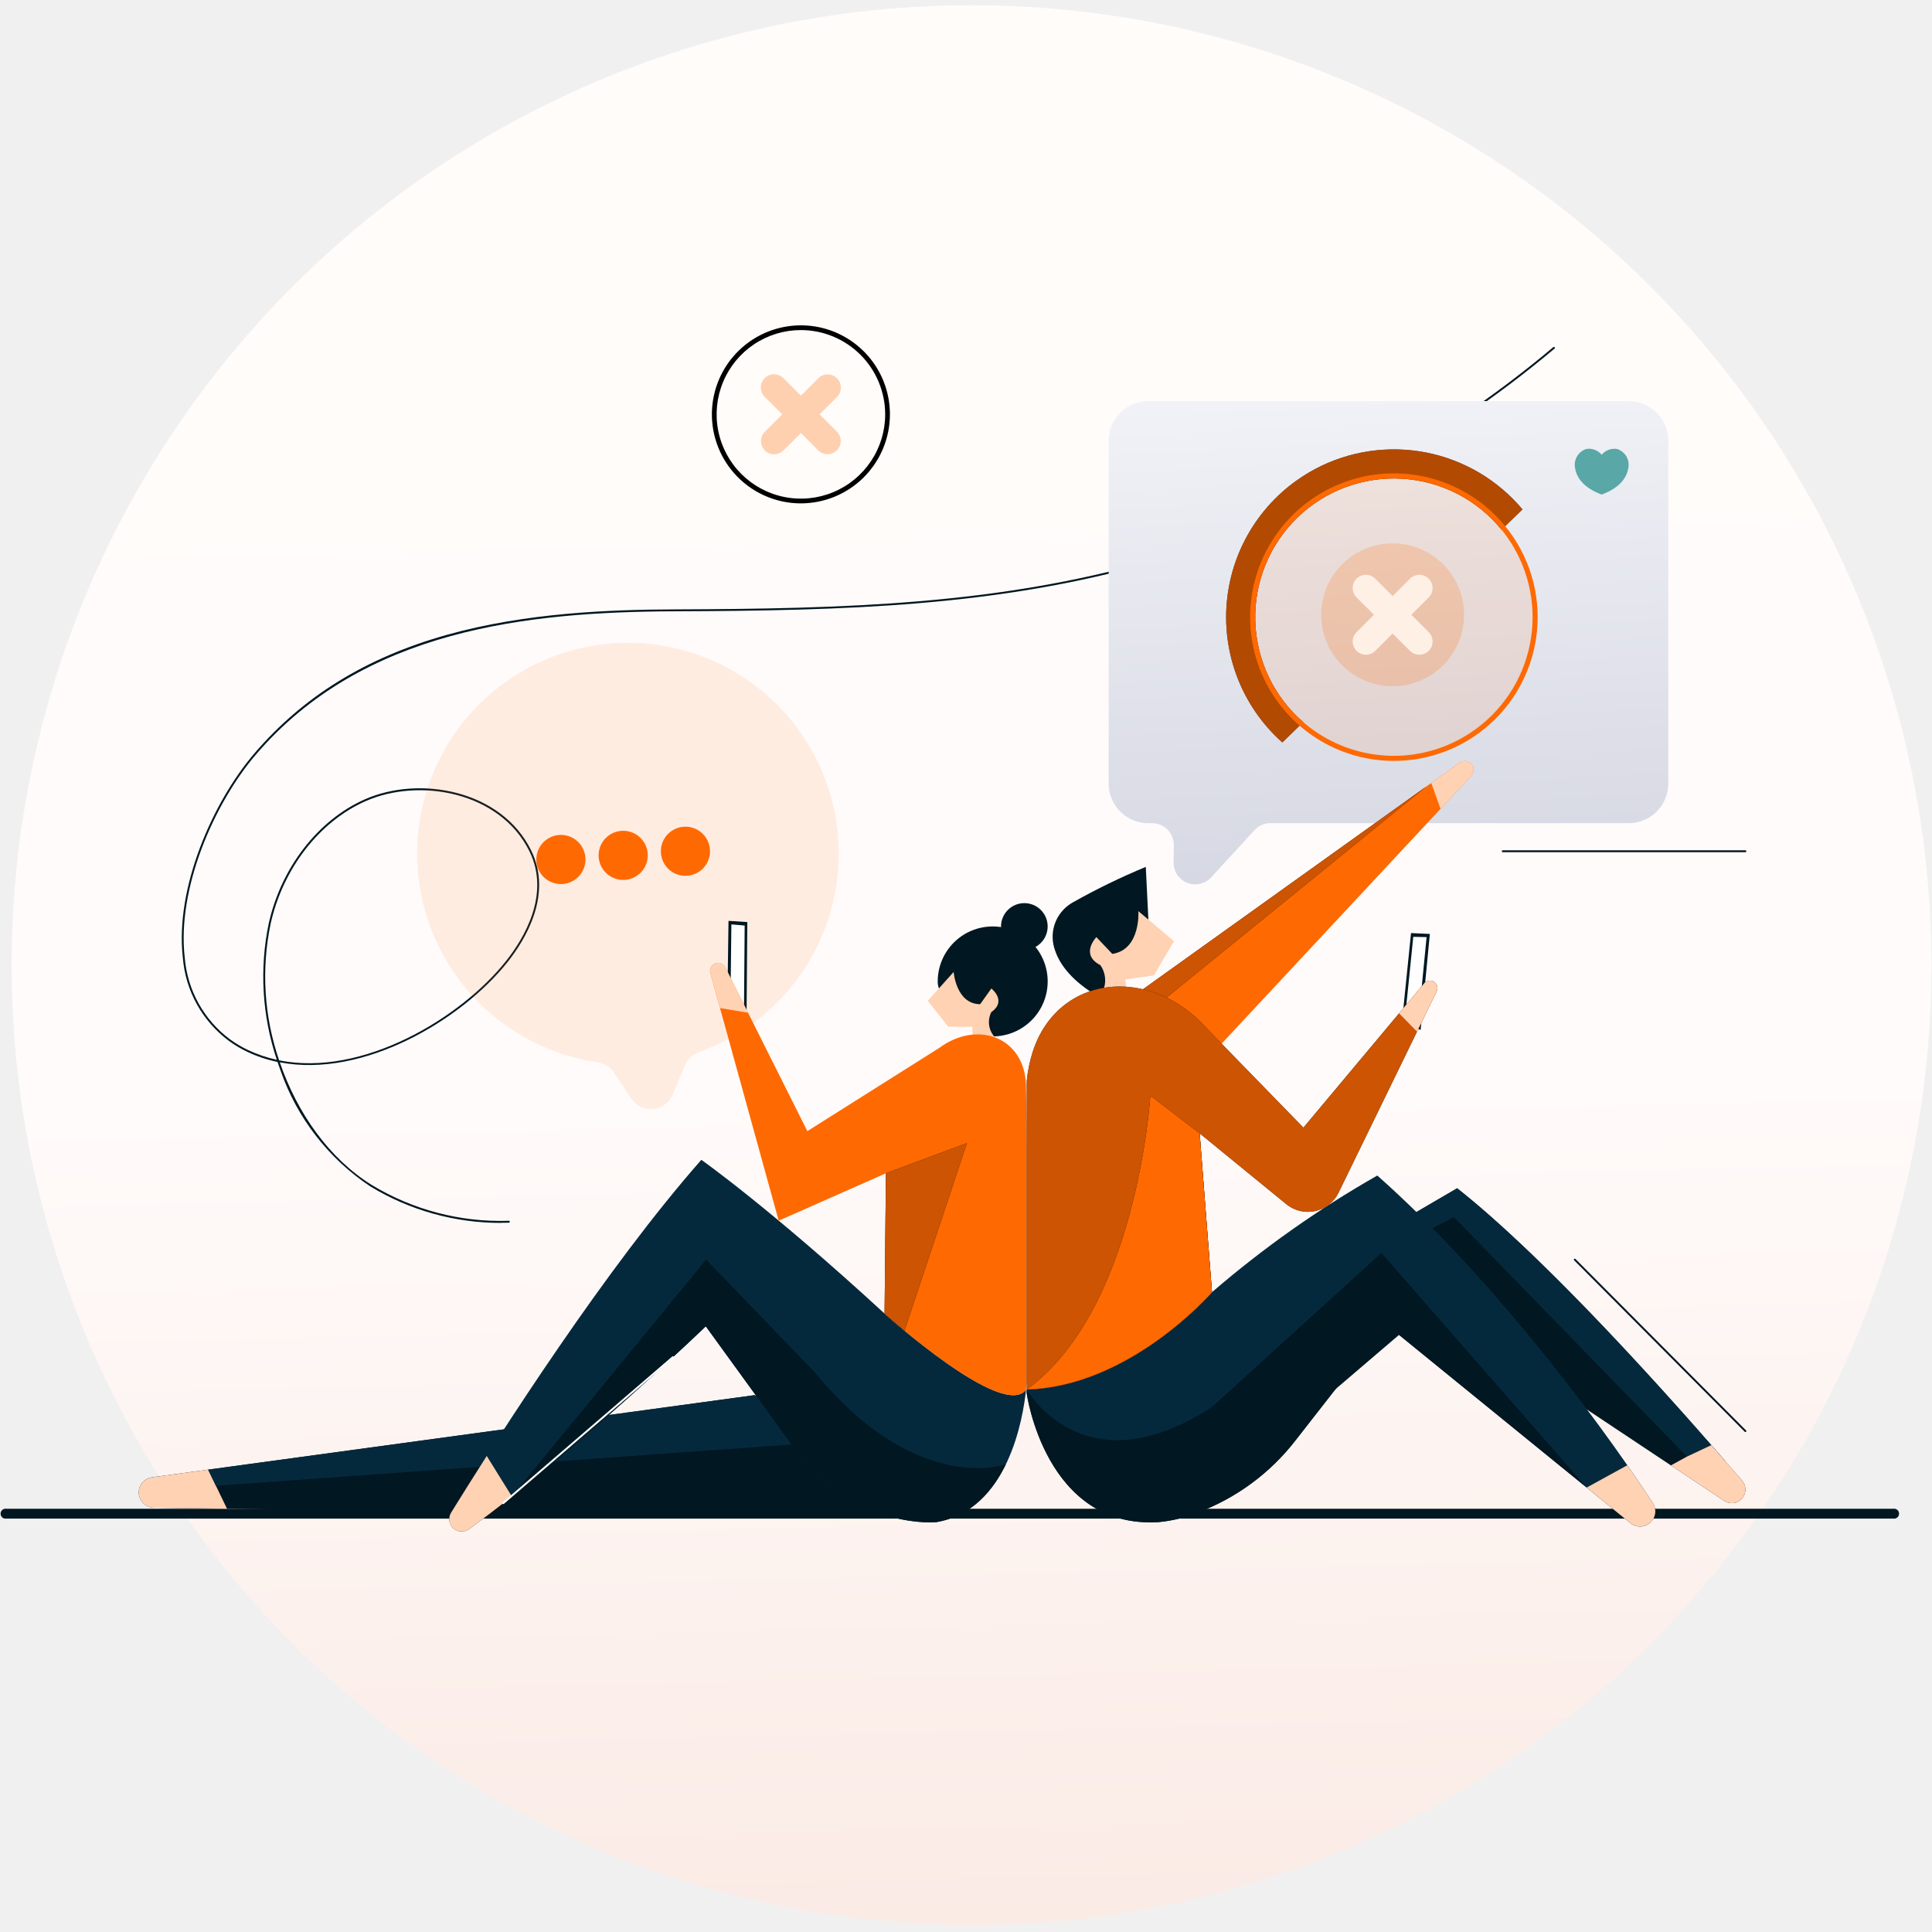
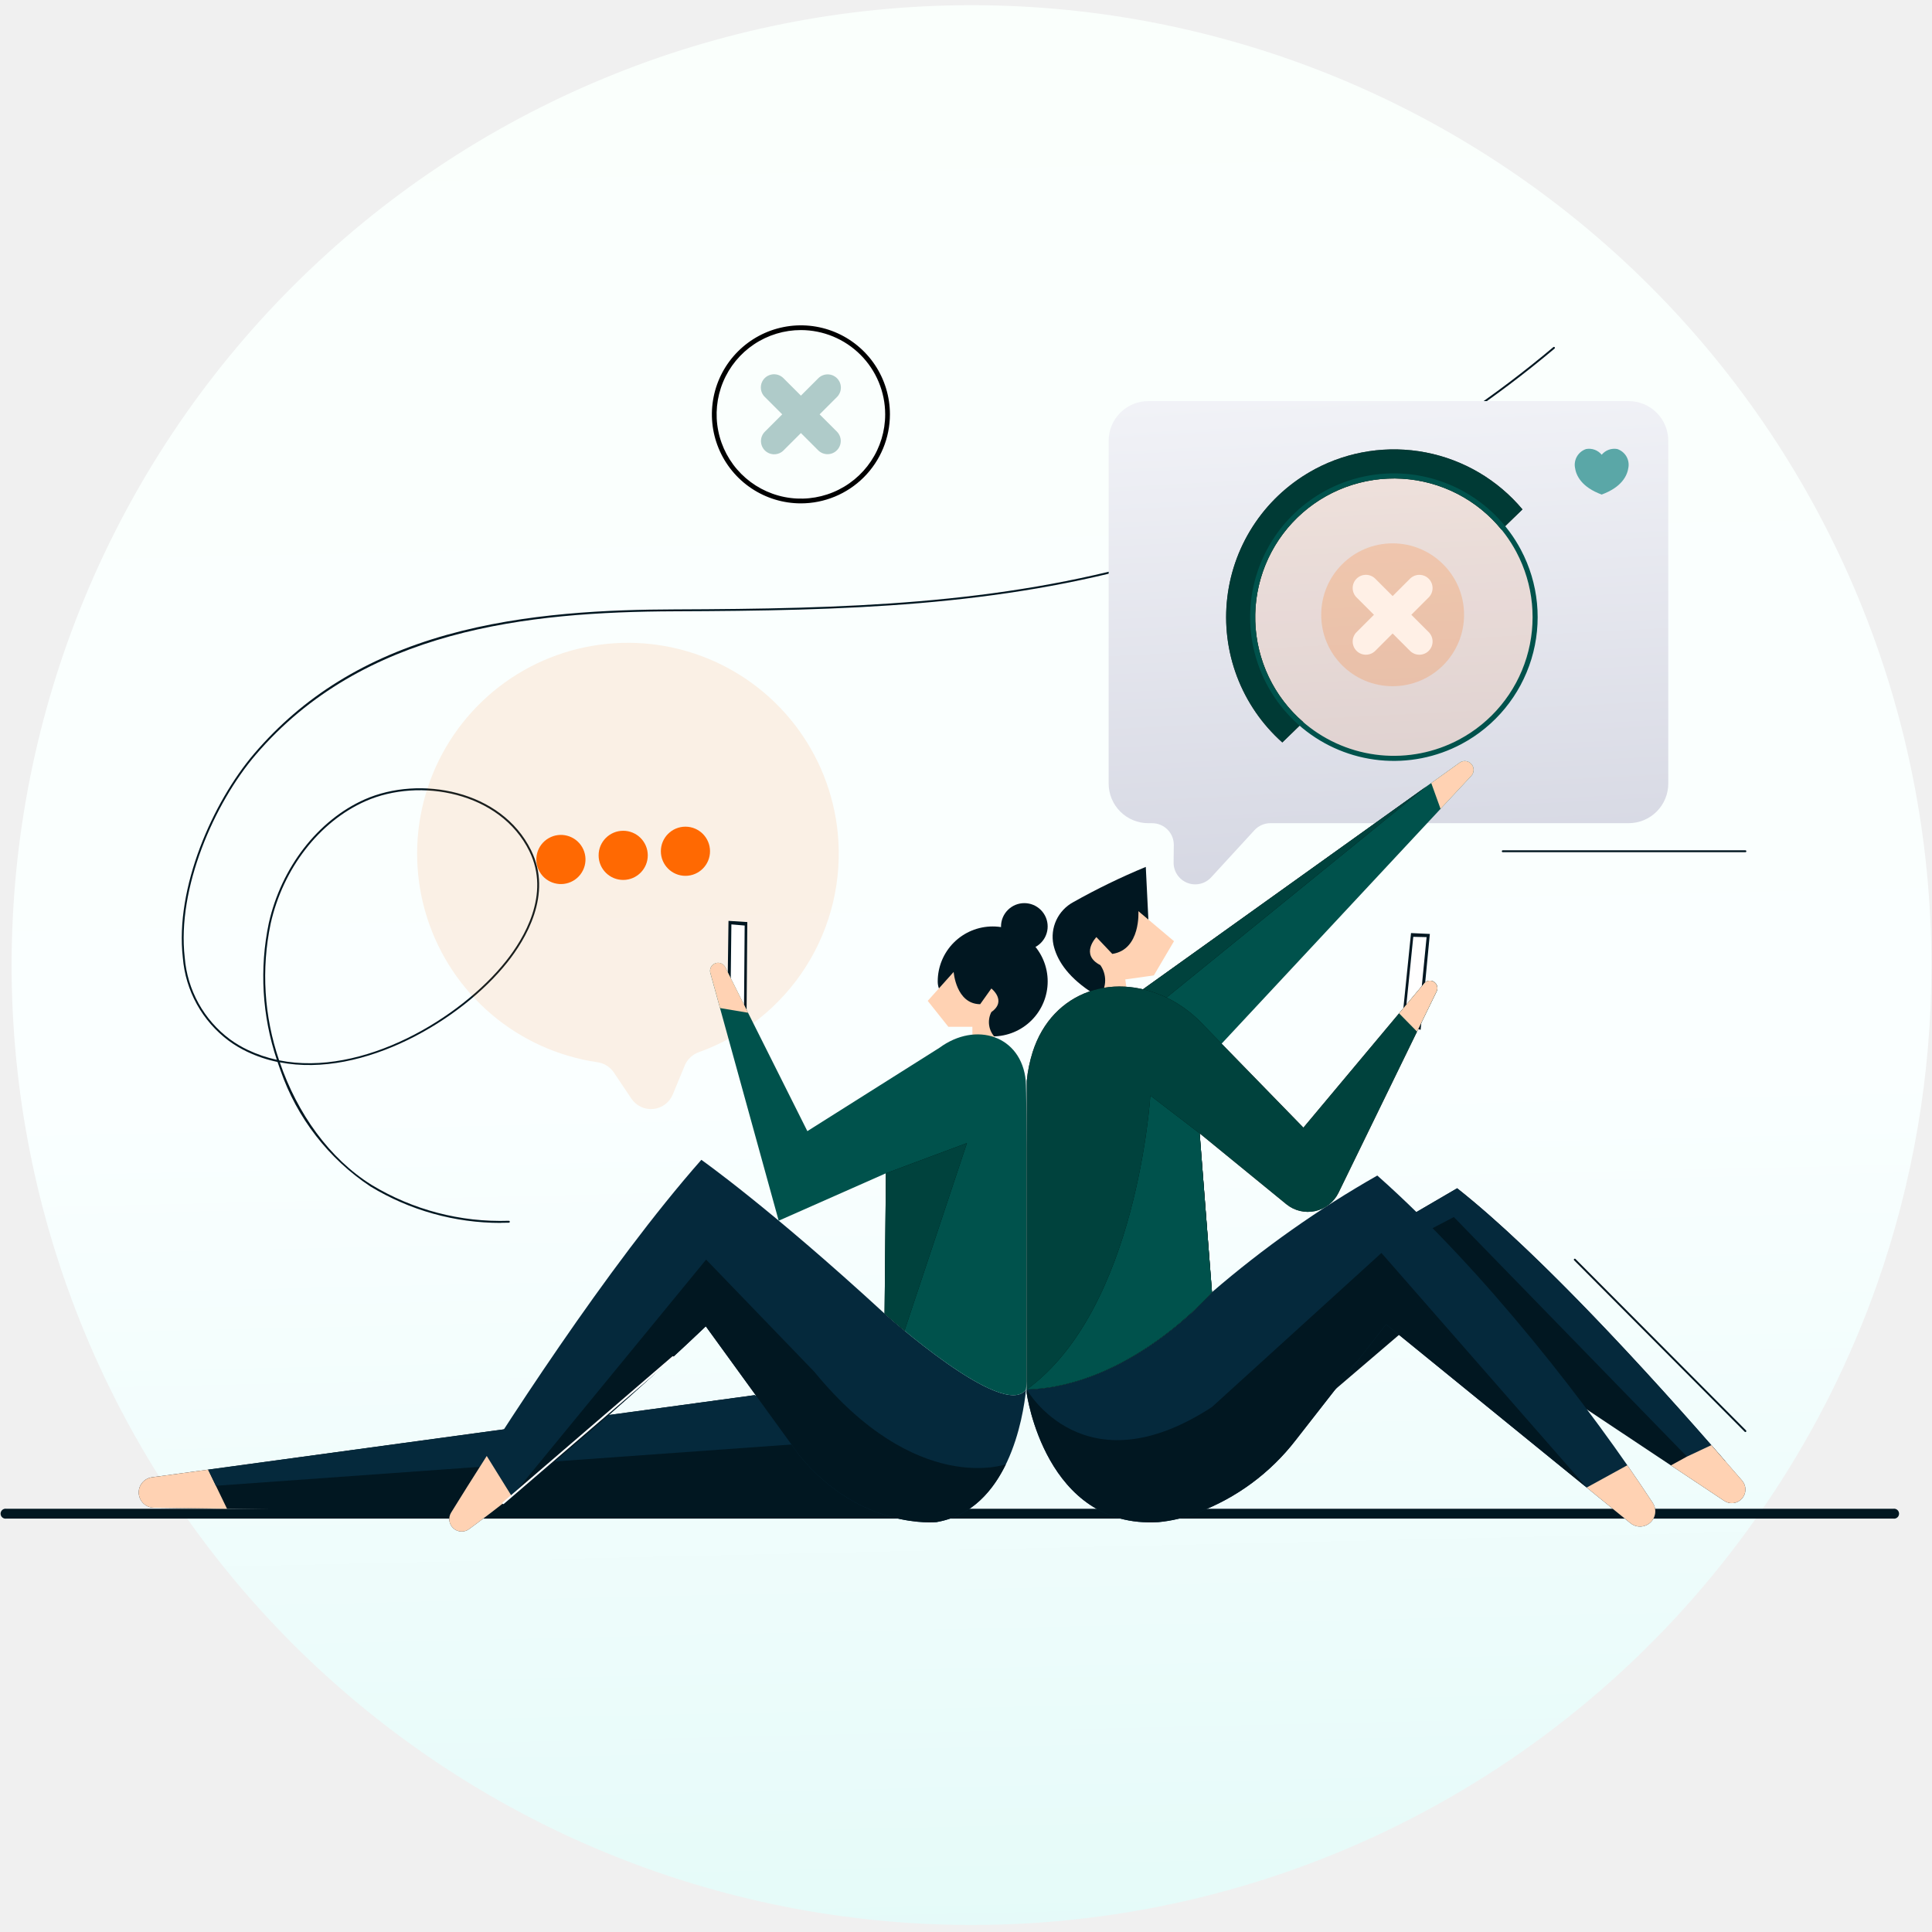
<svg xmlns="http://www.w3.org/2000/svg" width="255" height="255" viewBox="0 0 255 255" fill="none">
  <g clip-path="url(#clip0_246_926)">
    <mask id="mask0_246_926" style="mask-type:luminance" maskUnits="userSpaceOnUse" x="0" y="0" width="255" height="255">
      <path d="M255 0H0V255H255V0Z" fill="white" />
    </mask>
    <g mask="url(#mask0_246_926)">
      <path d="M254.92 127.378C254.936 141.743 252.504 156.006 247.73 169.555C247.33 170.688 246.916 171.812 246.487 172.925C242.745 182.631 237.818 191.837 231.819 200.335L231.713 200.485L231.569 200.685L231.562 200.695C219.861 217.207 204.371 230.671 186.39 239.958C168.41 249.246 148.464 254.085 128.227 254.07C111.589 254.073 95.113 250.798 79.74 244.433C64.368 238.067 50.4 228.735 38.635 216.97C26.869 205.205 17.537 191.237 11.171 175.865C4.805 160.492 1.53 144.016 1.533 127.378C1.533 93.777 14.881 61.552 38.641 37.792C62.4 14.033 94.625 0.684 128.226 0.684C144.864 0.684 161.339 3.961 176.71 10.328C192.081 16.695 206.048 26.027 217.812 37.792C229.577 49.556 238.909 63.523 245.276 78.894C251.643 94.266 254.92 110.74 254.92 127.378Z" fill="url(#paint0_linear_246_926)" />
      <path d="M66.104 161.409C60.032 161.414 54.076 159.749 48.887 156.597C43.361 152.927 39.192 147.545 37.021 141.276C36.884 140.907 36.754 140.536 36.629 140.163C35.241 139.875 33.893 139.421 32.613 138.813C31.77 138.414 30.966 137.935 30.213 137.384C28.476 136.093 27.034 134.446 25.986 132.553C24.937 130.66 24.305 128.564 24.133 126.407C23.075 117.2 28.068 105.888 33.547 99.473C40.005 91.912 48.323 86.783 58.978 83.792C69.378 80.872 80.519 80.462 89.058 80.432C111.476 80.351 131.698 79.807 152.158 73.932C171.563 68.389 189.577 58.807 205.021 45.816C205.033 45.805 205.048 45.797 205.064 45.792C205.079 45.787 205.096 45.785 205.112 45.787C205.129 45.788 205.145 45.793 205.159 45.8C205.174 45.808 205.187 45.818 205.197 45.831C205.208 45.843 205.216 45.858 205.221 45.873C205.226 45.889 205.228 45.905 205.227 45.922C205.225 45.938 205.221 45.954 205.213 45.969C205.206 45.983 205.195 45.996 205.183 46.007C189.714 59.021 171.669 68.62 152.232 74.174C131.737 80.057 111.496 80.603 89.06 80.684C69.649 80.754 47.897 83.06 33.739 99.637C28.294 106.011 23.332 117.243 24.382 126.382C24.552 128.504 25.173 130.566 26.204 132.429C27.236 134.291 28.653 135.912 30.362 137.182C31.102 137.722 31.891 138.191 32.719 138.582C33.937 139.161 35.219 139.597 36.537 139.882C34.59 134.069 34.224 127.842 35.479 121.841C37.127 114.495 41.979 108.241 48.134 105.511C55.386 102.3 66.192 104.277 70.105 112.244C72.966 118.067 69.367 123.997 66.968 127.013C60.959 134.565 48.01 142.351 36.931 140.213C39.239 146.965 43.485 152.913 49.018 156.374C54.476 159.69 60.782 161.342 67.165 161.13C67.198 161.13 67.23 161.143 67.253 161.167C67.277 161.19 67.29 161.222 67.29 161.255C67.29 161.288 67.277 161.32 67.253 161.343C67.23 161.367 67.198 161.38 67.165 161.38C66.808 161.391 66.451 161.397 66.094 161.398L66.104 161.409ZM36.84 139.951C47.848 142.168 60.78 134.395 66.772 126.864C69.135 123.894 72.68 118.064 69.881 112.364C66.03 104.523 55.381 102.585 48.236 105.749C42.152 108.441 37.352 114.632 35.724 121.902C34.467 127.909 34.852 134.144 36.84 139.951Z" fill="#011721" />
      <path d="M214.956 108.65H167.673C167.278 108.65 166.888 108.732 166.526 108.892C166.165 109.051 165.84 109.283 165.573 109.574L159.856 115.8C159.466 116.226 158.955 116.523 158.392 116.652C157.829 116.781 157.241 116.736 156.704 116.524C156.167 116.311 155.707 115.941 155.385 115.461C155.063 114.981 154.894 114.416 154.901 113.838L154.927 111.538C154.931 111.161 154.861 110.786 154.719 110.436C154.578 110.086 154.368 109.768 154.103 109.5C153.838 109.231 153.522 109.018 153.173 108.873C152.825 108.727 152.452 108.652 152.074 108.652H151.564C150.175 108.652 148.844 108.1 147.862 107.118C146.88 106.136 146.328 104.805 146.328 103.416V58.176C146.328 56.787 146.88 55.456 147.862 54.474C148.844 53.492 150.175 52.94 151.564 52.94H214.956C216.345 52.94 217.677 53.492 218.659 54.474C219.64 55.456 220.192 56.787 220.192 58.176V103.415C220.192 104.804 219.64 106.135 218.659 107.117C217.677 108.099 216.345 108.65 214.956 108.65Z" fill="url(#paint1_linear_246_926)" />
      <path d="M213.453 59.265C213.075 59.198 212.686 59.232 212.326 59.365C211.965 59.497 211.647 59.724 211.403 60.02C211.159 59.724 210.841 59.497 210.48 59.364C210.12 59.232 209.731 59.197 209.353 59.265C208.86 59.426 208.441 59.757 208.17 60.198C207.898 60.639 207.792 61.163 207.871 61.675C208.018 62.789 208.756 64.299 211.403 65.275C214.05 64.297 214.788 62.787 214.935 61.675C215.014 61.163 214.908 60.639 214.637 60.198C214.365 59.757 213.946 59.426 213.453 59.265Z" fill="#5AA7A7" />
      <path opacity="0.2" d="M183.811 90.571C189.018 90.571 193.239 86.35 193.239 81.143C193.239 75.936 189.018 71.715 183.811 71.715C178.604 71.715 174.383 75.936 174.383 81.143C174.383 86.35 178.604 90.571 183.811 90.571Z" fill="#FF6902" />
      <path d="M186.103 85.905L179.047 78.849C178.72 78.521 178.537 78.077 178.537 77.614C178.537 77.151 178.72 76.707 179.047 76.379C179.375 76.053 179.819 75.869 180.282 75.869C180.745 75.869 181.189 76.053 181.517 76.379L188.573 83.435C188.899 83.763 189.083 84.207 189.083 84.67C189.083 85.133 188.899 85.577 188.573 85.905C188.245 86.231 187.801 86.415 187.338 86.415C186.875 86.415 186.431 86.231 186.103 85.905Z" fill="white" />
      <path d="M188.573 78.849L181.517 85.905C181.189 86.231 180.745 86.415 180.282 86.415C179.819 86.415 179.375 86.231 179.047 85.905C178.72 85.577 178.537 85.133 178.537 84.67C178.537 84.207 178.72 83.763 179.047 83.435L186.103 76.383C186.431 76.057 186.875 75.873 187.338 75.873C187.801 75.873 188.245 76.057 188.573 76.383C188.898 76.711 189.081 77.154 189.081 77.616C189.081 78.078 188.898 78.521 188.573 78.849Z" fill="white" />
      <path d="M173.569 61.914C170.419 63.591 167.721 66.005 165.705 68.95C163.689 71.895 162.415 75.283 161.991 78.827C161.567 82.37 162.005 85.963 163.269 89.301C164.533 92.638 166.585 95.621 169.25 97.994L172.012 95.314C170.09 93.654 168.534 91.612 167.444 89.318C166.354 87.024 165.753 84.529 165.68 81.99C165.606 79.452 166.061 76.925 167.017 74.572C167.972 72.219 169.407 70.091 171.23 68.322C173.052 66.553 175.223 65.183 177.603 64.299C179.984 63.414 182.523 63.035 185.058 63.185C187.593 63.334 190.07 64.01 192.33 65.168C194.59 66.327 196.584 67.943 198.186 69.914L200.949 67.233C197.687 63.341 193.186 60.688 188.201 59.719C183.216 58.75 178.05 59.524 173.567 61.91L173.569 61.914Z" fill="black" />
-       <path opacity="0.7" d="M173.569 61.914C170.419 63.591 167.721 66.005 165.705 68.95C163.689 71.895 162.415 75.283 161.991 78.827C161.567 82.37 162.005 85.963 163.269 89.301C164.533 92.638 166.585 95.621 169.25 97.994L172.012 95.314C170.09 93.654 168.534 91.612 167.444 89.318C166.354 87.024 165.753 84.529 165.68 81.99C165.606 79.452 166.061 76.925 167.017 74.572C167.972 72.219 169.407 70.091 171.23 68.322C173.052 66.553 175.223 65.183 177.603 64.299C179.984 63.414 182.523 63.035 185.058 63.185C187.593 63.334 190.07 64.01 192.33 65.168C194.59 66.327 196.584 67.943 198.186 69.914L200.949 67.233C197.687 63.341 193.186 60.688 188.201 59.719C183.216 58.75 178.05 59.524 173.567 61.91L173.569 61.914Z" fill="#FF6902" />
-       <path d="M200.725 72.536C198.961 69.223 196.255 66.508 192.947 64.734C189.64 62.959 185.881 62.205 182.146 62.567C178.41 62.929 174.866 64.391 171.961 66.767C169.056 69.144 166.921 72.328 165.826 75.918C164.731 79.508 164.725 83.342 165.809 86.935C166.892 90.528 169.018 93.719 171.915 96.105C174.813 98.49 178.352 99.963 182.087 100.337C185.821 100.71 189.583 99.968 192.895 98.204C197.337 95.838 200.658 91.805 202.126 86.992C203.595 82.178 203.091 76.978 200.725 72.536ZM192.58 97.611C189.385 99.313 185.756 100.029 182.153 99.668C178.55 99.308 175.135 97.887 172.34 95.586C169.544 93.284 167.494 90.206 166.449 86.739C165.403 83.273 165.409 79.574 166.465 76.111C167.522 72.647 169.581 69.575 172.384 67.283C175.186 64.99 178.606 63.58 182.21 63.231C185.814 62.882 189.44 63.609 192.631 65.321C195.821 67.032 198.433 69.652 200.134 72.848C202.416 77.133 202.902 82.15 201.486 86.794C200.069 91.438 196.866 95.329 192.58 97.611Z" fill="#FF6902" />
+       <path opacity="0.7" d="M173.569 61.914C170.419 63.591 167.721 66.005 165.705 68.95C163.689 71.895 162.415 75.283 161.991 78.827C161.567 82.37 162.005 85.963 163.269 89.301C164.533 92.638 166.585 95.621 169.25 97.994L172.012 95.314C170.09 93.654 168.534 91.612 167.444 89.318C166.354 87.024 165.753 84.529 165.68 81.99C165.606 79.452 166.061 76.925 167.017 74.572C167.972 72.219 169.407 70.091 171.23 68.322C173.052 66.553 175.223 65.183 177.603 64.299C179.984 63.414 182.523 63.035 185.058 63.185C187.593 63.334 190.07 64.01 192.33 65.168C194.59 66.327 196.584 67.943 198.186 69.914L200.949 67.233C197.687 63.341 193.186 60.688 188.201 59.719C183.216 58.75 178.05 59.524 173.567 61.91L173.569 61.914Z" fill="#00524C" />
+       <path d="M200.725 72.536C198.961 69.223 196.255 66.508 192.947 64.734C189.64 62.959 185.881 62.205 182.146 62.567C178.41 62.929 174.866 64.391 171.961 66.767C169.056 69.144 166.921 72.328 165.826 75.918C164.731 79.508 164.725 83.342 165.809 86.935C166.892 90.528 169.018 93.719 171.915 96.105C174.813 98.49 178.352 99.963 182.087 100.337C185.821 100.71 189.583 99.968 192.895 98.204C197.337 95.838 200.658 91.805 202.126 86.992C203.595 82.178 203.091 76.978 200.725 72.536ZM192.58 97.611C189.385 99.313 185.756 100.029 182.153 99.668C178.55 99.308 175.135 97.887 172.34 95.586C169.544 93.284 167.494 90.206 166.449 86.739C165.403 83.273 165.409 79.574 166.465 76.111C167.522 72.647 169.581 69.575 172.384 67.283C175.186 64.99 178.606 63.58 182.21 63.231C185.814 62.882 189.44 63.609 192.631 65.321C195.821 67.032 198.433 69.652 200.134 72.848C202.416 77.133 202.902 82.15 201.486 86.794C200.069 91.438 196.866 95.329 192.58 97.611Z" fill="#00524C" />
      <path opacity="0.1" d="M183.977 99.764C194.088 99.764 202.284 91.568 202.284 81.457C202.284 71.346 194.088 63.15 183.977 63.15C173.866 63.15 165.67 71.346 165.67 81.457C165.67 91.568 173.866 99.764 183.977 99.764Z" fill="#FF6902" />
      <path opacity="0.1" d="M110.57 109.911C110.053 104.723 108.089 99.784 104.902 95.658C101.714 91.532 97.432 88.384 92.542 86.574C87.653 84.764 82.353 84.363 77.247 85.419C72.141 86.475 67.435 88.943 63.664 92.544C59.893 96.145 57.21 100.732 55.92 105.784C54.63 110.836 54.785 116.149 56.368 121.116C57.951 126.084 60.898 130.507 64.872 133.882C68.847 137.256 73.69 139.446 78.849 140.201C79.285 140.262 79.705 140.414 80.079 140.647C80.453 140.88 80.774 141.189 81.022 141.554L83.332 145.004C83.645 145.472 84.081 145.847 84.59 146.087C85.1 146.328 85.666 146.426 86.227 146.37C86.788 146.314 87.323 146.107 87.776 145.771C88.228 145.435 88.581 144.982 88.797 144.461L90.382 140.624C90.553 140.218 90.808 139.852 91.129 139.55C91.451 139.248 91.832 139.017 92.249 138.872C98.095 136.78 103.074 132.793 106.394 127.545C109.714 122.297 111.184 116.09 110.57 109.911Z" fill="#FF6902" />
      <path d="M76.843 111.82C75.947 110.268 73.963 109.736 72.411 110.632C70.859 111.528 70.328 113.512 71.224 115.064C72.12 116.615 74.103 117.147 75.655 116.251C77.207 115.355 77.738 113.371 76.843 111.82Z" fill="#FF6902" />
      <path d="M82.271 116.14C84.063 116.131 85.507 114.67 85.498 112.879C85.488 111.087 84.028 109.643 82.236 109.652C80.445 109.662 79 111.122 79.01 112.914C79.019 114.706 80.48 116.15 82.271 116.14Z" fill="#FF6902" />
      <path d="M90.469 115.599C92.26 115.599 93.713 114.147 93.713 112.355C93.713 110.563 92.26 109.111 90.469 109.111C88.677 109.111 87.225 110.563 87.225 112.355C87.225 114.147 88.677 115.599 90.469 115.599Z" fill="#FF6902" />
      <path d="M249.892 200.437H0.836C0.743 200.452 0.647 200.446 0.555 200.42C0.464 200.394 0.379 200.349 0.307 200.287C0.234 200.225 0.176 200.149 0.137 200.062C0.097 199.976 0.076 199.882 0.076 199.787C0.076 199.692 0.097 199.598 0.137 199.512C0.176 199.425 0.234 199.349 0.307 199.287C0.379 199.225 0.464 199.18 0.555 199.154C0.647 199.128 0.743 199.122 0.836 199.137H249.892C249.986 199.122 250.082 199.128 250.174 199.154C250.265 199.18 250.35 199.225 250.422 199.287C250.495 199.349 250.553 199.425 250.592 199.512C250.632 199.598 250.653 199.692 250.653 199.787C250.653 199.882 250.632 199.976 250.592 200.062C250.553 200.149 250.495 200.225 250.422 200.287C250.35 200.349 250.265 200.394 250.174 200.42C250.082 200.446 249.986 200.452 249.892 200.437Z" fill="#011721" />
      <path d="M96.153 121.543L98.636 121.7L98.537 133.859L95.978 134.251L96.153 121.543Z" fill="#011721" />
      <path d="M98.287 122.16L96.534 122.008L96.394 133.665L98.195 133.48L98.287 122.16Z" fill="white" />
      <path d="M188.723 123.268L186.238 123.154L185.006 135.254L187.506 135.922L188.723 123.268Z" fill="#011721" />
      <path d="M186.535 123.649L188.293 123.689L187.158 135.289L185.393 134.909L186.535 123.649Z" fill="white" />
      <path d="M99.59 184.143L20.052 194.982C19.549 195.051 19.09 195.308 18.768 195.701C18.445 196.094 18.283 196.594 18.314 197.102C18.345 197.609 18.566 198.086 18.934 198.437C19.301 198.788 19.788 198.987 20.296 198.995L118.24 200.364L127.625 196.515L99.59 184.143Z" fill="#011721" />
      <path d="M27.469 193.975L20.052 194.986C19.549 195.055 19.09 195.312 18.768 195.705C18.445 196.098 18.283 196.598 18.314 197.106C18.345 197.613 18.566 198.09 18.934 198.441C19.301 198.792 19.788 198.991 20.296 198.999L29.963 199.134L27.469 193.975Z" fill="#FFD2B3" />
      <path d="M99.59 184.143L27.469 193.974L28.498 196.103L106.257 190.527L110.709 189.051L99.59 184.143Z" fill="#05293C" />
      <path d="M138.281 129.535C138.281 131.46 137.516 133.306 136.155 134.666C134.794 136.027 132.948 136.792 131.024 136.792C129.524 136.792 129.79 134.283 128.632 133.501C126.702 132.201 123.768 132.041 123.768 129.536C123.768 127.611 124.532 125.766 125.893 124.405C127.254 123.044 129.1 122.28 131.024 122.28C132.949 122.28 134.794 123.044 136.155 124.405C137.516 125.766 138.281 127.61 138.281 129.535Z" fill="#011721" />
      <path d="M137.377 124.456C138.579 123.254 138.579 121.306 137.377 120.104C136.175 118.902 134.226 118.902 133.024 120.104C131.822 121.306 131.822 123.254 133.024 124.456C134.226 125.659 136.175 125.659 137.377 124.456Z" fill="#011721" />
      <path d="M128.342 136.8V135.522H125.17L122.449 132.101L125.87 128.284C125.87 128.284 126.181 132.517 129.37 132.542L130.847 130.468C130.847 130.468 132.947 132.101 130.847 133.578C130.567 134.121 130.465 134.739 130.557 135.343C130.649 135.947 130.929 136.507 131.357 136.942L129.681 137.853L128.342 136.8Z" fill="#FFD2B3" />
      <path d="M123.594 200.901C133.08 199.271 135.046 187.116 135.427 183.401C132.446 187.494 116.758 173.383 116.758 173.383C101.508 159.36 92.568 153.083 92.568 153.083C80.083 167.254 66.189 188.898 59.544 199.641C59.343 199.965 59.262 200.348 59.314 200.726C59.366 201.103 59.547 201.45 59.827 201.708C60.107 201.967 60.468 202.119 60.848 202.14C61.228 202.161 61.604 202.05 61.911 201.824C76.236 191.329 93.156 175.059 93.156 175.059L105.539 192.136C113.602 201.952 123.594 200.901 123.594 200.901Z" fill="#05293C" />
-       <path d="M135.388 142.66C134.824 136.693 128.807 134.748 123.982 138.304L106.561 149.296L95.721 127.658C95.602 127.424 95.4 127.242 95.155 127.147C94.91 127.053 94.638 127.053 94.393 127.148C94.148 127.242 93.947 127.425 93.829 127.659C93.71 127.894 93.683 128.164 93.753 128.417L102.778 161.117L116.928 154.859L116.753 173.385C116.753 173.385 132.441 187.495 135.422 183.403C135.492 182.724 135.509 182.325 135.509 182.325V151.525C135.509 150.548 135.465 143.504 135.385 142.659L135.388 142.66Z" fill="#FF6902" />
+       <path d="M135.388 142.66C134.824 136.693 128.807 134.748 123.982 138.304L106.561 149.296L95.721 127.658C95.602 127.424 95.4 127.242 95.155 127.147C94.91 127.053 94.638 127.053 94.393 127.148C94.148 127.242 93.947 127.425 93.829 127.659C93.71 127.894 93.683 128.164 93.753 128.417L102.778 161.117L116.928 154.859L116.753 173.385C116.753 173.385 132.441 187.495 135.422 183.403C135.492 182.724 135.509 182.325 135.509 182.325V151.525C135.509 150.548 135.465 143.504 135.385 142.659L135.388 142.66Z" fill="#00524C" />
      <path d="M116.932 154.855L127.624 150.87L119.386 175.632L116.756 173.382L116.932 154.855Z" fill="black" />
-       <path opacity="0.8" d="M116.932 154.855L127.624 150.87L119.386 175.632L116.756 173.382L116.932 154.855Z" fill="#FF6902" />
+       <path opacity="0.8" d="M116.932 154.855L127.624 150.87L119.386 175.632L116.756 173.382L116.932 154.855Z" fill="#00524C" />
      <path d="M64.244 192.17C62.444 194.988 60.85 197.528 59.544 199.642C59.343 199.966 59.262 200.349 59.314 200.727C59.366 201.104 59.547 201.451 59.827 201.709C60.107 201.968 60.468 202.12 60.848 202.141C61.228 202.162 61.604 202.051 61.911 201.825C63.764 200.468 65.661 199.012 67.558 197.509L64.245 192.171L64.244 192.17Z" fill="#FFD2B3" />
      <path d="M98.739 133.671L95.725 127.654C95.606 127.42 95.404 127.238 95.159 127.143C94.914 127.049 94.642 127.049 94.397 127.144C94.152 127.238 93.951 127.421 93.832 127.655C93.714 127.89 93.687 128.16 93.757 128.413L95.037 133.051L98.739 133.671Z" fill="#FFD2B3" />
      <path d="M123.593 200.901C128.193 200.11 131.023 196.842 132.763 193.263C132.763 193.263 120.981 197.539 107.484 181.063L93.199 166.251L67.557 197.508C80.329 187.391 93.157 175.059 93.157 175.059L105.541 192.137C113.604 201.953 123.595 200.901 123.595 200.901H123.593Z" fill="#011721" />
-       <path d="M148.696 132.124L192.647 100.668C192.883 100.498 193.173 100.423 193.462 100.455C193.751 100.488 194.017 100.627 194.208 100.845C194.4 101.063 194.504 101.345 194.499 101.635C194.494 101.926 194.382 102.204 194.183 102.416L158.72 140.453L149.958 139.627L148.695 132.127L148.696 132.124Z" fill="#FF6902" />
+       <path d="M148.696 132.124L192.647 100.668C192.883 100.498 193.173 100.423 193.462 100.455C193.751 100.488 194.017 100.627 194.208 100.845C194.4 101.063 194.504 101.345 194.499 101.635C194.494 101.926 194.382 102.204 194.183 102.416L158.72 140.453L149.958 139.627L148.695 132.127L148.696 132.124Z" fill="#00524C" />
      <path d="M188.26 103.808L148.695 132.125L149.131 134.711L153.231 132.268L188.26 103.808Z" fill="black" />
-       <path opacity="0.8" d="M188.26 103.808L148.695 132.125L149.131 134.711L153.231 132.268L188.26 103.808Z" fill="#FF6902" />
+       <path opacity="0.8" d="M188.26 103.808L148.695 132.125L149.131 134.711L153.231 132.268L188.26 103.808Z" fill="#00524C" />
      <path d="M151.572 121.374L151.23 114.42C147.947 115.777 144.75 117.331 141.655 119.074C140.673 119.605 139.889 120.439 139.418 121.45C138.947 122.462 138.815 123.599 139.041 124.692C139.45 126.532 140.714 128.727 143.857 130.838L145.874 133.068L147.274 129.534L150.867 125.758L151.572 121.374Z" fill="#011721" />
      <path d="M148.737 130.792L148.524 129.273L152.293 128.743L154.954 124.224L150.254 120.261C150.254 120.261 150.592 125.342 146.809 125.904L144.709 123.687C144.709 123.687 142.488 125.977 145.229 127.382C145.652 127.98 145.876 128.697 145.868 129.43C145.861 130.163 145.622 130.875 145.186 131.464L147.329 132.264L148.741 130.789L148.737 130.792Z" fill="#FFD2B3" />
      <path d="M173.95 185.335L189.026 172.449L227.55 198.078C227.912 198.329 228.354 198.438 228.791 198.386C229.228 198.333 229.631 198.122 229.923 197.792C230.215 197.462 230.376 197.037 230.375 196.596C230.375 196.156 230.213 195.731 229.92 195.402C220.303 184.221 204.133 166.167 192.32 156.84L173.949 167.565L173.95 185.335Z" fill="#011721" />
      <path d="M192.325 156.835L183.262 162.126L186.891 163.245L191.891 160.637L222.653 192.251L227.733 192.86C217.985 181.641 203.284 165.486 192.333 156.835H192.325Z" fill="#05293C" />
      <path d="M227.551 198.078C227.913 198.329 228.354 198.438 228.792 198.386C229.229 198.333 229.632 198.122 229.924 197.792C230.216 197.462 230.377 197.037 230.376 196.596C230.376 196.156 230.214 195.731 229.921 195.402C228.675 193.953 227.321 192.387 225.874 190.741L222.647 192.256L220.539 193.413L227.551 198.078Z" fill="#FFD2B3" />
      <path d="M218.15 198.368C210.144 186.135 196.091 167.827 181.787 155.156C174.03 159.569 166.721 164.727 159.964 170.556C159.964 170.556 149.213 183.003 135.512 183.391V183.9C135.512 183.9 137.966 201.779 152.865 200.9C154.65 200.738 156.403 200.314 158.065 199.641C163.179 197.724 167.658 194.419 171 190.099L182.944 174.799L215.19 201.035C215.562 201.339 216.031 201.5 216.512 201.489C216.993 201.477 217.454 201.294 217.811 200.972C218.168 200.65 218.399 200.211 218.461 199.735C218.523 199.258 218.412 198.774 218.149 198.372L218.15 198.368Z" fill="#05293C" />
      <path d="M159.966 170.561L158.34 149.591L169.779 158.938C170.304 159.367 170.92 159.672 171.58 159.829C172.24 159.987 172.927 159.993 173.589 159.847C174.252 159.702 174.873 159.408 175.406 158.989C175.94 158.569 176.371 158.035 176.669 157.425L189.597 130.895C189.712 130.684 189.747 130.439 189.694 130.204C189.641 129.97 189.505 129.762 189.31 129.621C189.116 129.48 188.876 129.415 188.637 129.438C188.398 129.461 188.175 129.571 188.011 129.746L172.034 148.832L158.993 135.443C157.78 134.11 156.362 132.979 154.793 132.093C147.348 128 138.893 130.706 136.293 138.864C135.905 140.101 135.645 141.374 135.516 142.664V183.398C149.216 183.011 159.968 170.563 159.968 170.563L159.966 170.561Z" fill="black" />
-       <path opacity="0.8" d="M159.966 170.561L158.34 149.591L169.779 158.938C170.304 159.367 170.92 159.672 171.58 159.829C172.24 159.987 172.927 159.993 173.589 159.847C174.252 159.702 174.873 159.408 175.406 158.989C175.94 158.569 176.371 158.035 176.669 157.425L189.597 130.895C189.712 130.684 189.747 130.439 189.694 130.204C189.641 129.97 189.505 129.762 189.31 129.621C189.116 129.48 188.876 129.415 188.637 129.438C188.398 129.461 188.175 129.571 188.011 129.746L172.034 148.832L158.993 135.443C157.78 134.11 156.362 132.979 154.793 132.093C147.348 128 138.893 130.706 136.293 138.864C135.905 140.101 135.645 141.374 135.516 142.664V183.398C149.216 183.011 159.968 170.563 159.968 170.563L159.966 170.561Z" fill="#FF6902" />
+       <path opacity="0.8" d="M159.966 170.561L158.34 149.591L169.779 158.938C170.304 159.367 170.92 159.672 171.58 159.829C172.24 159.987 172.927 159.993 173.589 159.847C174.252 159.702 174.873 159.408 175.406 158.989C175.94 158.569 176.371 158.035 176.669 157.425L189.597 130.895C189.712 130.684 189.747 130.439 189.694 130.204C189.641 129.97 189.505 129.762 189.31 129.621C189.116 129.48 188.876 129.415 188.637 129.438C188.398 129.461 188.175 129.571 188.011 129.746L172.034 148.832L158.993 135.443C157.78 134.11 156.362 132.979 154.793 132.093C147.348 128 138.893 130.706 136.293 138.864C135.905 140.101 135.645 141.374 135.516 142.664V183.398C149.216 183.011 159.968 170.563 159.968 170.563L159.966 170.561Z" fill="#00524C" />
      <path d="M209.422 196.339L215.19 201.031C215.562 201.335 216.031 201.496 216.512 201.485C216.993 201.473 217.454 201.29 217.811 200.968C218.169 200.646 218.399 200.207 218.461 199.731C218.523 199.254 218.412 198.77 218.149 198.368C217.124 196.802 215.998 195.135 214.787 193.394L209.422 196.339Z" fill="#FFD2B3" />
      <path d="M159.965 170.561L158.339 149.591L151.831 144.604C151.831 144.604 150.131 172.804 135.512 183.395C149.212 183.008 159.964 170.56 159.964 170.56L159.965 170.561Z" fill="black" />
-       <path d="M159.965 170.561L158.339 149.591L151.831 144.604C151.831 144.604 150.131 172.804 135.512 183.395C149.212 183.008 159.964 170.56 159.964 170.56L159.965 170.561Z" fill="#FF6902" />
+       <path d="M159.965 170.561L158.339 149.591L151.831 144.604C151.831 144.604 150.131 172.804 135.512 183.395C149.212 183.008 159.964 170.56 159.964 170.56L159.965 170.561Z" fill="#00524C" />
      <path d="M152.867 200.907C154.652 200.745 156.405 200.321 158.067 199.648C163.182 197.729 167.661 194.423 171.002 190.1L182.946 174.8L209.424 196.339L182.332 165.375L159.966 185.708C143.034 196.751 135.514 183.395 135.514 183.395V183.904C135.514 183.904 137.968 201.783 152.867 200.904V200.907Z" fill="#011721" />
      <path d="M192.649 100.667L188.904 103.347L190.135 106.759L194.185 102.415C194.384 102.203 194.496 101.925 194.501 101.634C194.506 101.344 194.402 101.062 194.21 100.844C194.019 100.626 193.753 100.487 193.464 100.454C193.175 100.422 192.885 100.497 192.649 100.667Z" fill="#FFD2B3" />
      <path d="M188.01 129.746L184.66 133.746L187.03 136.159L189.596 130.894C189.711 130.683 189.745 130.438 189.692 130.204C189.639 129.97 189.502 129.763 189.308 129.622C189.114 129.482 188.875 129.417 188.636 129.439C188.397 129.462 188.175 129.571 188.01 129.746Z" fill="#FFD2B3" />
-       <path d="M230.371 112.481H198.346C198.313 112.481 198.281 112.468 198.257 112.444C198.234 112.421 198.221 112.389 198.221 112.356C198.221 112.322 198.234 112.29 198.257 112.267C198.281 112.243 198.313 112.23 198.346 112.23H230.371C230.404 112.23 230.436 112.243 230.46 112.267C230.483 112.29 230.497 112.322 230.497 112.356C230.497 112.389 230.483 112.421 230.46 112.444C230.436 112.468 230.404 112.481 230.371 112.481Z" fill="#011721" />
+       <path d="M230.371 112.481H198.346C198.313 112.481 198.281 112.468 198.257 112.444C198.234 112.421 198.221 112.389 198.221 112.356C198.221 112.322 198.234 112.29 198.257 112.267C198.281 112.243 198.313 112.23 198.346 112.23H230.371C230.405 112.23 230.436 112.243 230.46 112.267C230.483 112.29 230.497 112.322 230.497 112.356C230.497 112.389 230.483 112.421 230.46 112.444C230.436 112.468 230.405 112.481 230.371 112.481Z" fill="#011721" />
      <path d="M230.372 189.013C230.356 189.013 230.339 189.01 230.324 189.004C230.309 188.997 230.295 188.988 230.283 188.976L207.76 166.34C207.739 166.316 207.728 166.285 207.729 166.253C207.73 166.221 207.743 166.191 207.765 166.168C207.788 166.146 207.818 166.133 207.85 166.132C207.882 166.131 207.913 166.143 207.937 166.164L230.46 188.8C230.477 188.818 230.489 188.84 230.494 188.864C230.499 188.888 230.496 188.913 230.487 188.936C230.477 188.959 230.461 188.978 230.441 188.992C230.42 189.006 230.396 189.013 230.371 189.013H230.372Z" fill="#011721" />
      <path d="M66.423 198.524C66.397 198.524 66.372 198.516 66.351 198.502C66.33 198.487 66.314 198.467 66.305 198.443C66.296 198.419 66.294 198.392 66.301 198.368C66.307 198.343 66.321 198.321 66.341 198.304L88.736 179.034C88.748 179.023 88.763 179.015 88.778 179.01C88.794 179.005 88.81 179.003 88.827 179.004C88.843 179.005 88.859 179.01 88.874 179.017C88.888 179.025 88.901 179.035 88.912 179.048C88.923 179.06 88.931 179.074 88.936 179.09C88.941 179.106 88.943 179.122 88.942 179.139C88.941 179.155 88.936 179.171 88.929 179.186C88.921 179.2 88.911 179.213 88.899 179.224L66.504 198.494C66.481 198.514 66.452 198.525 66.422 198.525L66.423 198.524Z" fill="white" />
      <path d="M105.709 66.439C103.385 66.439 101.114 65.75 99.182 64.459C97.25 63.167 95.744 61.332 94.855 59.185C93.966 57.039 93.733 54.676 94.187 52.397C94.64 50.118 95.759 48.025 97.403 46.382C99.046 44.739 101.139 43.62 103.418 43.167C105.697 42.713 108.06 42.946 110.206 43.835C112.353 44.725 114.188 46.231 115.479 48.163C116.77 50.095 117.459 52.366 117.459 54.69C117.456 57.805 116.216 60.792 114.014 62.994C111.811 65.197 108.824 66.436 105.709 66.439ZM105.709 43.565C103.509 43.565 101.358 44.217 99.529 45.44C97.699 46.662 96.274 48.399 95.432 50.432C94.59 52.465 94.37 54.701 94.799 56.859C95.228 59.017 96.287 60.999 97.843 62.555C99.399 64.111 101.381 65.17 103.539 65.599C105.697 66.028 107.933 65.808 109.966 64.966C111.999 64.124 113.736 62.699 114.958 60.869C116.181 59.04 116.833 56.889 116.833 54.689C116.83 51.74 115.656 48.912 113.571 46.827C111.486 44.742 108.658 43.569 105.709 43.565Z" fill="black" />
-       <path opacity="0.3" d="M108.004 59.45L105.711 57.157L103.416 59.45C103.089 59.777 102.644 59.961 102.182 59.961C101.719 59.961 101.276 59.777 100.949 59.45C100.622 59.123 100.438 58.679 100.438 58.217C100.438 57.754 100.622 57.31 100.949 56.983L103.242 54.689L100.949 52.396C100.783 52.235 100.651 52.042 100.561 51.83C100.47 51.617 100.422 51.388 100.42 51.157C100.418 50.926 100.463 50.697 100.551 50.483C100.638 50.269 100.766 50.074 100.93 49.911C101.093 49.747 101.288 49.618 101.502 49.53C101.716 49.442 101.945 49.397 102.176 49.398C102.407 49.4 102.635 49.447 102.848 49.538C103.061 49.628 103.255 49.76 103.416 49.925L105.711 52.219L108.004 49.925C108.332 49.597 108.775 49.413 109.238 49.413C109.702 49.413 110.147 49.597 110.475 49.925C110.802 50.253 110.986 50.697 110.986 51.161C110.986 51.624 110.802 52.068 110.475 52.396L108.18 54.689L110.475 56.983C110.795 57.312 110.972 57.754 110.969 58.213C110.965 58.672 110.782 59.112 110.457 59.436C110.132 59.76 109.692 59.944 109.232 59.946C108.773 59.949 108.333 59.771 108.004 59.45Z" fill="#FF6902" />
+       <path opacity="0.3" d="M108.004 59.45L105.711 57.157L103.416 59.45C103.089 59.777 102.644 59.961 102.182 59.961C101.719 59.961 101.276 59.777 100.949 59.45C100.622 59.123 100.438 58.679 100.438 58.217C100.438 57.754 100.622 57.31 100.949 56.983L103.242 54.689L100.949 52.396C100.783 52.235 100.651 52.042 100.561 51.83C100.47 51.617 100.422 51.388 100.42 51.157C100.418 50.926 100.463 50.697 100.551 50.483C100.638 50.269 100.766 50.074 100.93 49.911C101.093 49.747 101.288 49.618 101.502 49.53C101.716 49.442 101.945 49.397 102.176 49.398C102.407 49.4 102.635 49.447 102.848 49.538C103.061 49.628 103.255 49.76 103.416 49.925L105.711 52.219L108.004 49.925C108.332 49.597 108.775 49.413 109.238 49.413C109.702 49.413 110.147 49.597 110.475 49.925C110.802 50.253 110.986 50.697 110.986 51.161C110.986 51.624 110.802 52.068 110.475 52.396L108.18 54.689L110.475 56.983C110.795 57.312 110.972 57.754 110.969 58.213C110.965 58.672 110.782 59.112 110.457 59.436C110.132 59.76 109.692 59.944 109.232 59.946C108.773 59.949 108.333 59.771 108.004 59.45Z" fill="#00524C" />
    </g>
  </g>
  <defs>
    <linearGradient id="paint0_linear_246_926" x1="125.186" y1="-2.103" x2="131.267" y2="264.459" gradientUnits="userSpaceOnUse">
-       <stop stop-color="#FFFCFA" />
-       <stop offset="0.55" stop-color="#FFFBFA" />
-       <stop offset="1" stop-color="#FAE9E3" />
+       <stop stop-color="#FAFFFC" />
+       <stop offset="0.55" stop-color="#FAFFFF" />
+       <stop offset="1" stop-color="#E3FAF8" />
    </linearGradient>
    <linearGradient id="paint1_linear_246_926" x1="180.823" y1="45.031" x2="184.847" y2="124.511" gradientUnits="userSpaceOnUse">
      <stop stop-color="#F4F5F9" />
      <stop offset="1" stop-color="#D2D4E0" />
    </linearGradient>
    <clipPath id="clip0_246_926">
      <rect width="255" height="255" fill="white" />
    </clipPath>
  </defs>
</svg>
